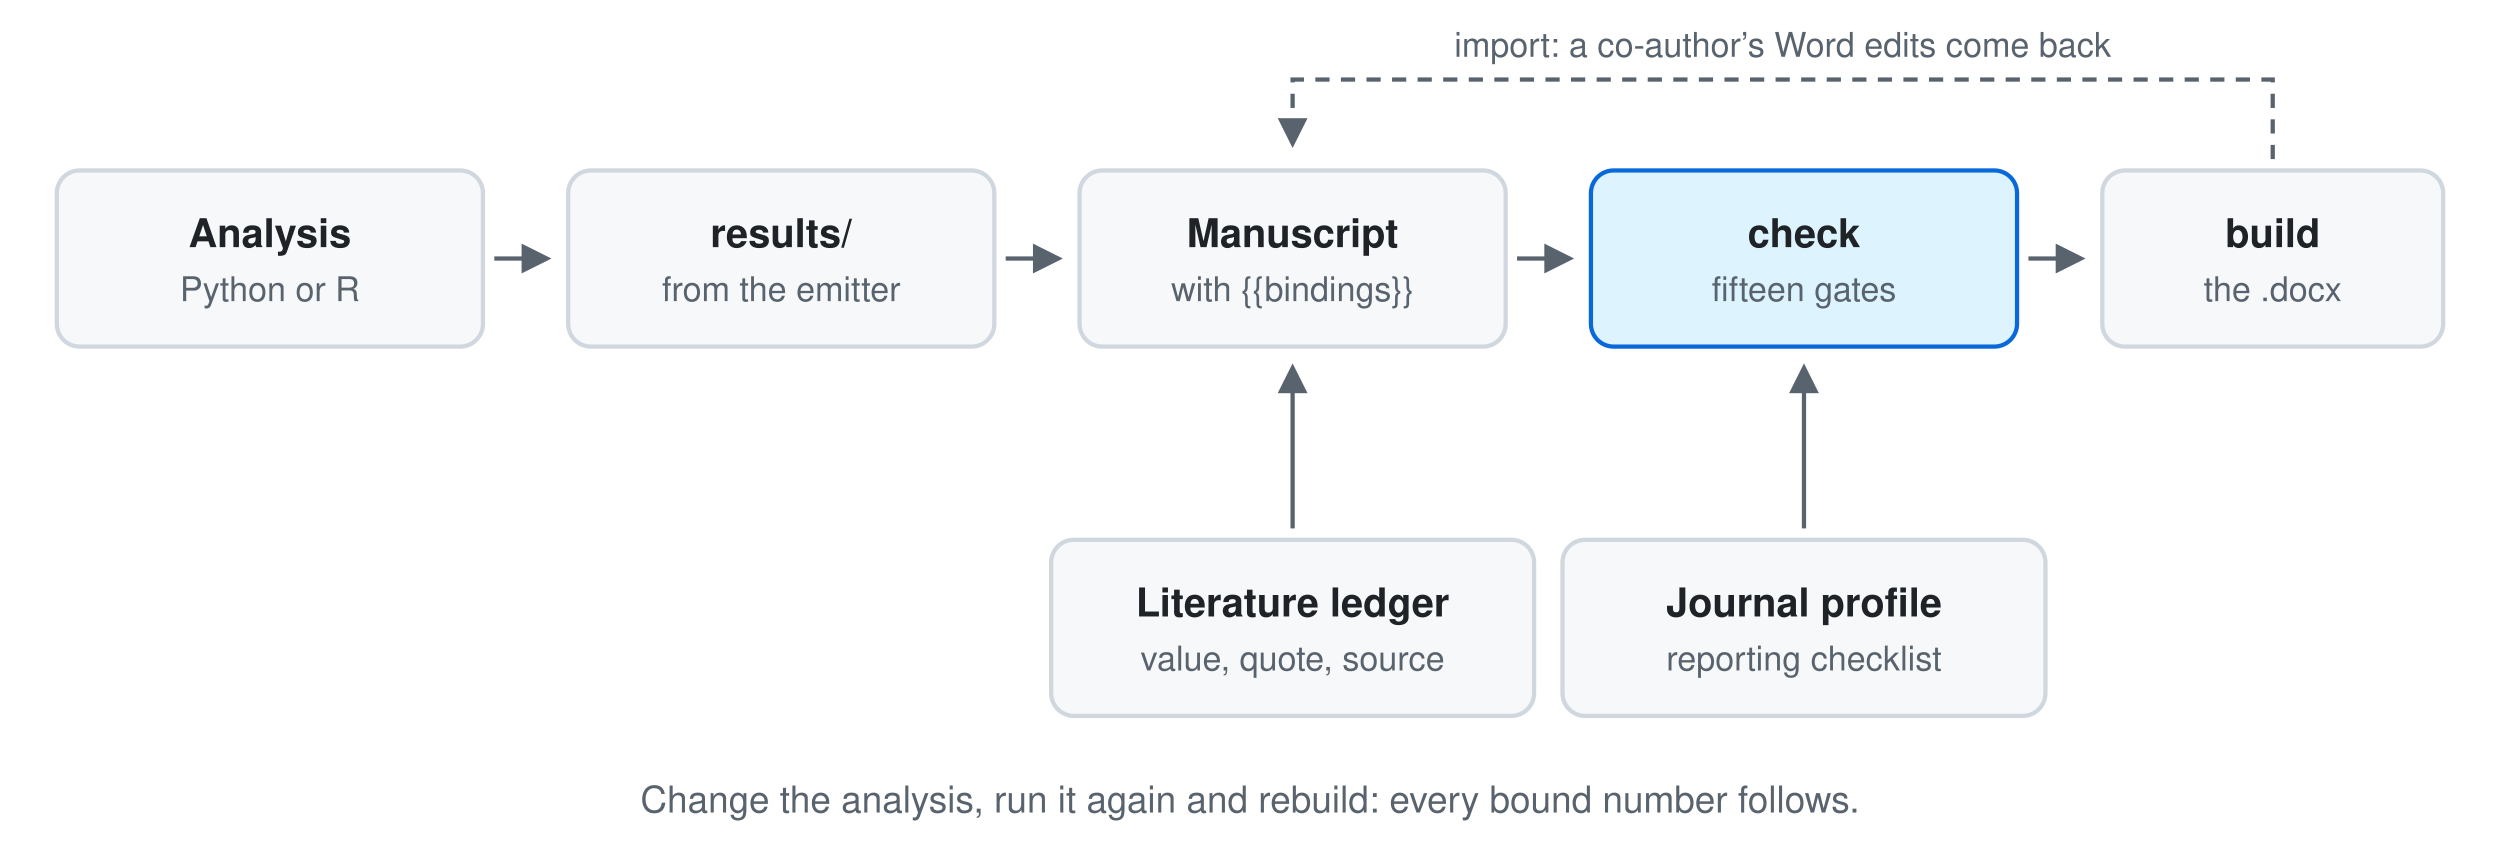
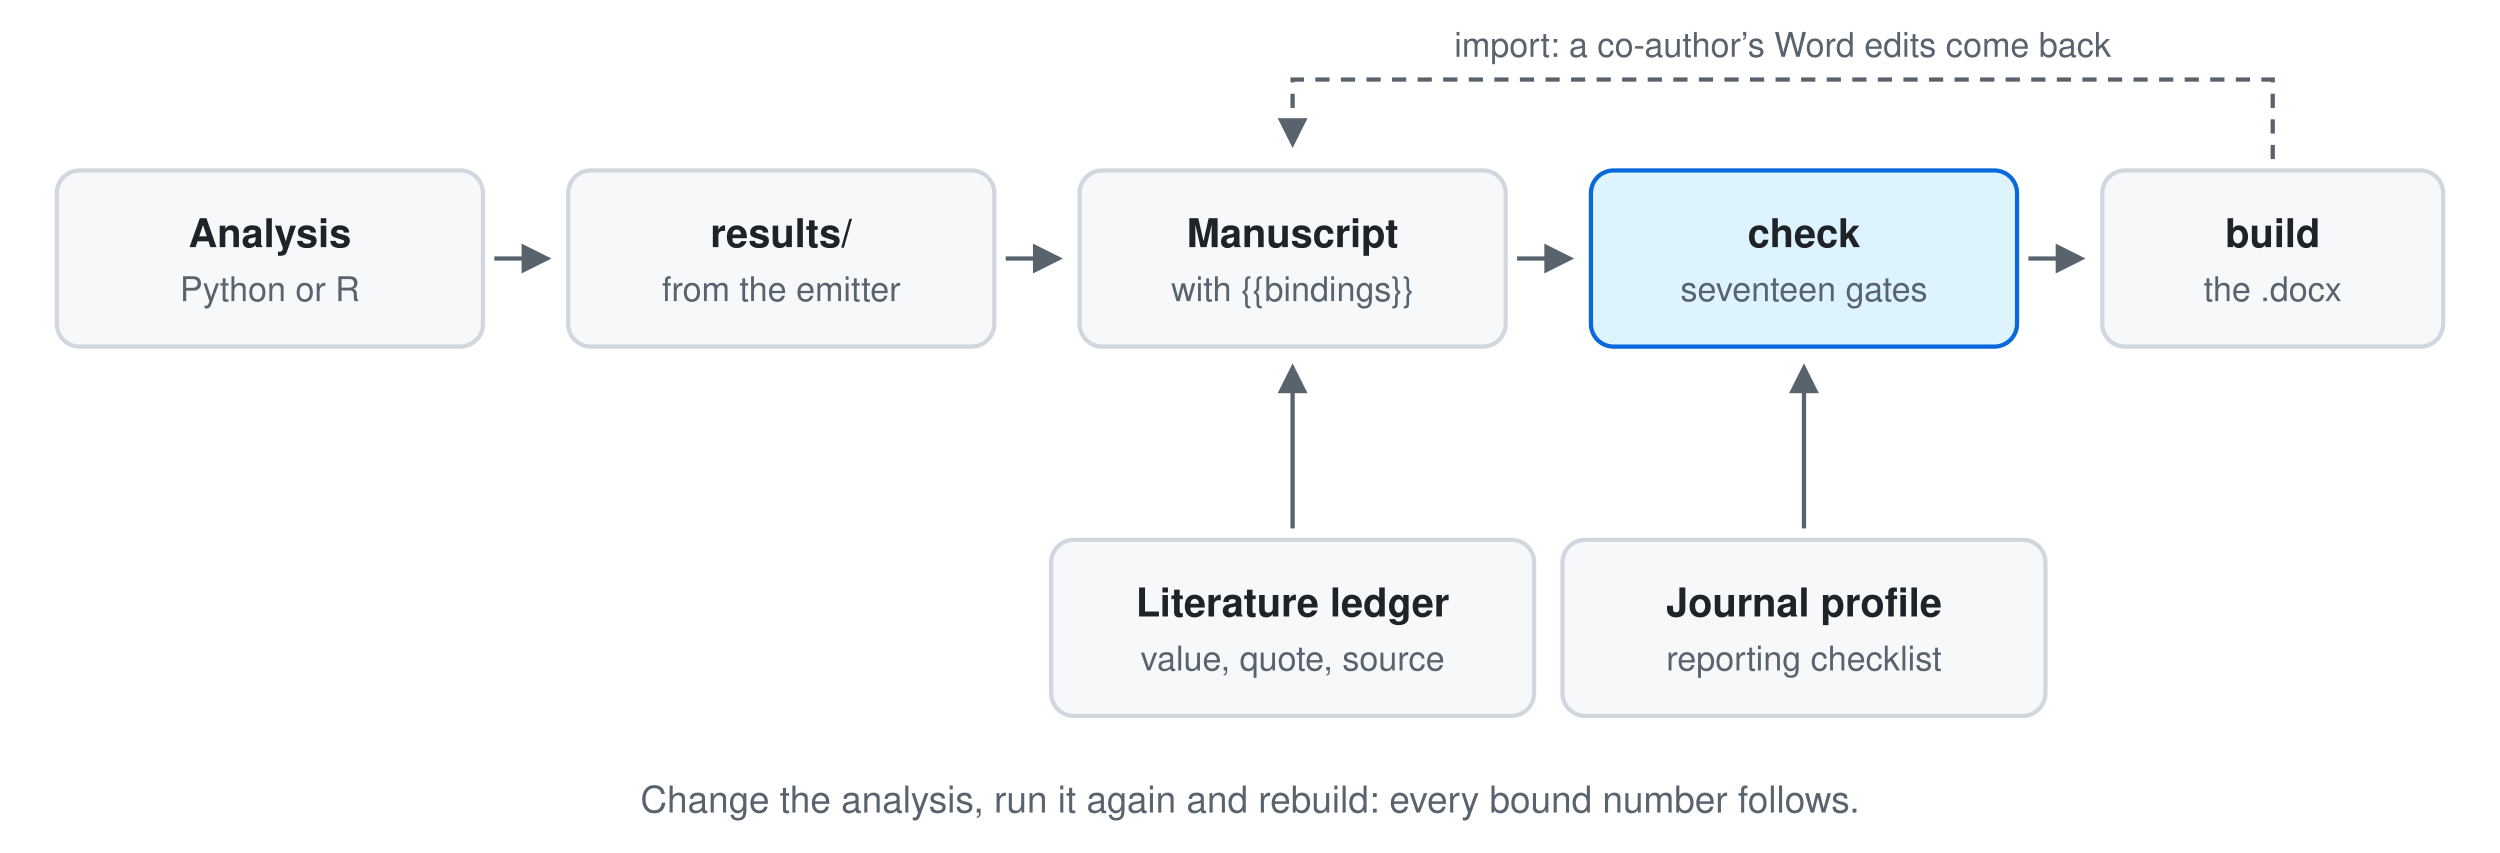
<svg xmlns="http://www.w3.org/2000/svg" viewBox="0 0 880 300" width="880" height="300" role="img" font-family="-apple-system, 'Segoe UI', Helvetica, Arial, sans-serif">
  <defs>
    <marker id="tip" viewBox="0 0 10 10" refX="8" refY="5" markerWidth="7" markerHeight="7" orient="auto-start-reverse">
      <path d="M 0 0 L 10 5 L 0 10 z" fill="#59636e" />
    </marker>
  </defs>
  <rect x="20" y="60" width="150" height="62" rx="8" fill="#f6f8fa" stroke="#d0d7de" stroke-width="1.5" />
  <text x="95.0" y="87" text-anchor="middle" font-size="14" font-weight="600" fill="#1f2328">Analysis</text>
  <text x="95.0" y="106" text-anchor="middle" font-size="12" fill="#59636e">Python or R</text>
  <rect x="200" y="60" width="150" height="62" rx="8" fill="#f6f8fa" stroke="#d0d7de" stroke-width="1.5" />
  <text x="275.0" y="87" text-anchor="middle" font-size="14" font-weight="600" fill="#1f2328">results/</text>
  <text x="275.0" y="106" text-anchor="middle" font-size="12" fill="#59636e">from the emitter</text>
  <rect x="380" y="60" width="150" height="62" rx="8" fill="#f6f8fa" stroke="#d0d7de" stroke-width="1.5" />
  <text x="455.0" y="87" text-anchor="middle" font-size="14" font-weight="600" fill="#1f2328">Manuscript</text>
  <text x="455.0" y="106" text-anchor="middle" font-size="12" fill="#59636e">with {{bindings}}</text>
  <rect x="560" y="60" width="150" height="62" rx="8" fill="#ddf4ff" stroke="#0969da" stroke-width="1.5" />
  <text x="635.0" y="87" text-anchor="middle" font-size="14" font-weight="600" fill="#1f2328">check</text>
-   <text x="635.0" y="106" text-anchor="middle" font-size="12" fill="#59636e">fifteen gates</text>
+   <text x="635.0" y="106" text-anchor="middle" font-size="12" fill="#59636e">seventeen gates</text>
  <rect x="740" y="60" width="120" height="62" rx="8" fill="#f6f8fa" stroke="#d0d7de" stroke-width="1.5" />
  <text x="800.0" y="87" text-anchor="middle" font-size="14" font-weight="600" fill="#1f2328">build</text>
  <text x="800.0" y="106" text-anchor="middle" font-size="12" fill="#59636e">the .docx</text>
  <rect x="370" y="190" width="170" height="62" rx="8" fill="#f6f8fa" stroke="#d0d7de" stroke-width="1.5" />
  <text x="455.0" y="217" text-anchor="middle" font-size="14" font-weight="600" fill="#1f2328">Literature ledger</text>
  <text x="455.0" y="236" text-anchor="middle" font-size="12" fill="#59636e">value, quote, source</text>
  <rect x="550" y="190" width="170" height="62" rx="8" fill="#f6f8fa" stroke="#d0d7de" stroke-width="1.5" />
  <text x="635.0" y="217" text-anchor="middle" font-size="14" font-weight="600" fill="#1f2328">Journal profile</text>
  <text x="635.0" y="236" text-anchor="middle" font-size="12" fill="#59636e">reporting checklist</text>
  <line x1="174" y1="91.0" x2="192" y2="91.0" stroke="#59636e" stroke-width="1.5" marker-end="url(#tip)" />
  <line x1="354" y1="91.0" x2="372" y2="91.0" stroke="#59636e" stroke-width="1.5" marker-end="url(#tip)" />
  <line x1="534" y1="91.0" x2="552" y2="91.0" stroke="#59636e" stroke-width="1.5" marker-end="url(#tip)" />
  <line x1="714" y1="91.0" x2="732" y2="91.0" stroke="#59636e" stroke-width="1.5" marker-end="url(#tip)" />
  <line x1="455.0" y1="186" x2="455.0" y2="130" stroke="#59636e" stroke-width="1.5" marker-end="url(#tip)" />
  <line x1="635.0" y1="186" x2="635.0" y2="130" stroke="#59636e" stroke-width="1.5" marker-end="url(#tip)" />
  <path d="M 800.0 56 V 28 H 455.0 V 50" fill="none" stroke="#59636e" stroke-width="1.5" stroke-dasharray="5 4" marker-end="url(#tip)" />
  <text x="627.5" y="20" text-anchor="middle" font-size="12" fill="#59636e">import: a co-author’s Word edits come back</text>
  <text x="440.0" y="286" text-anchor="middle" font-size="13" fill="#59636e">Change the analysis, run it again and rebuild: every bound number follows.</text>
</svg>
